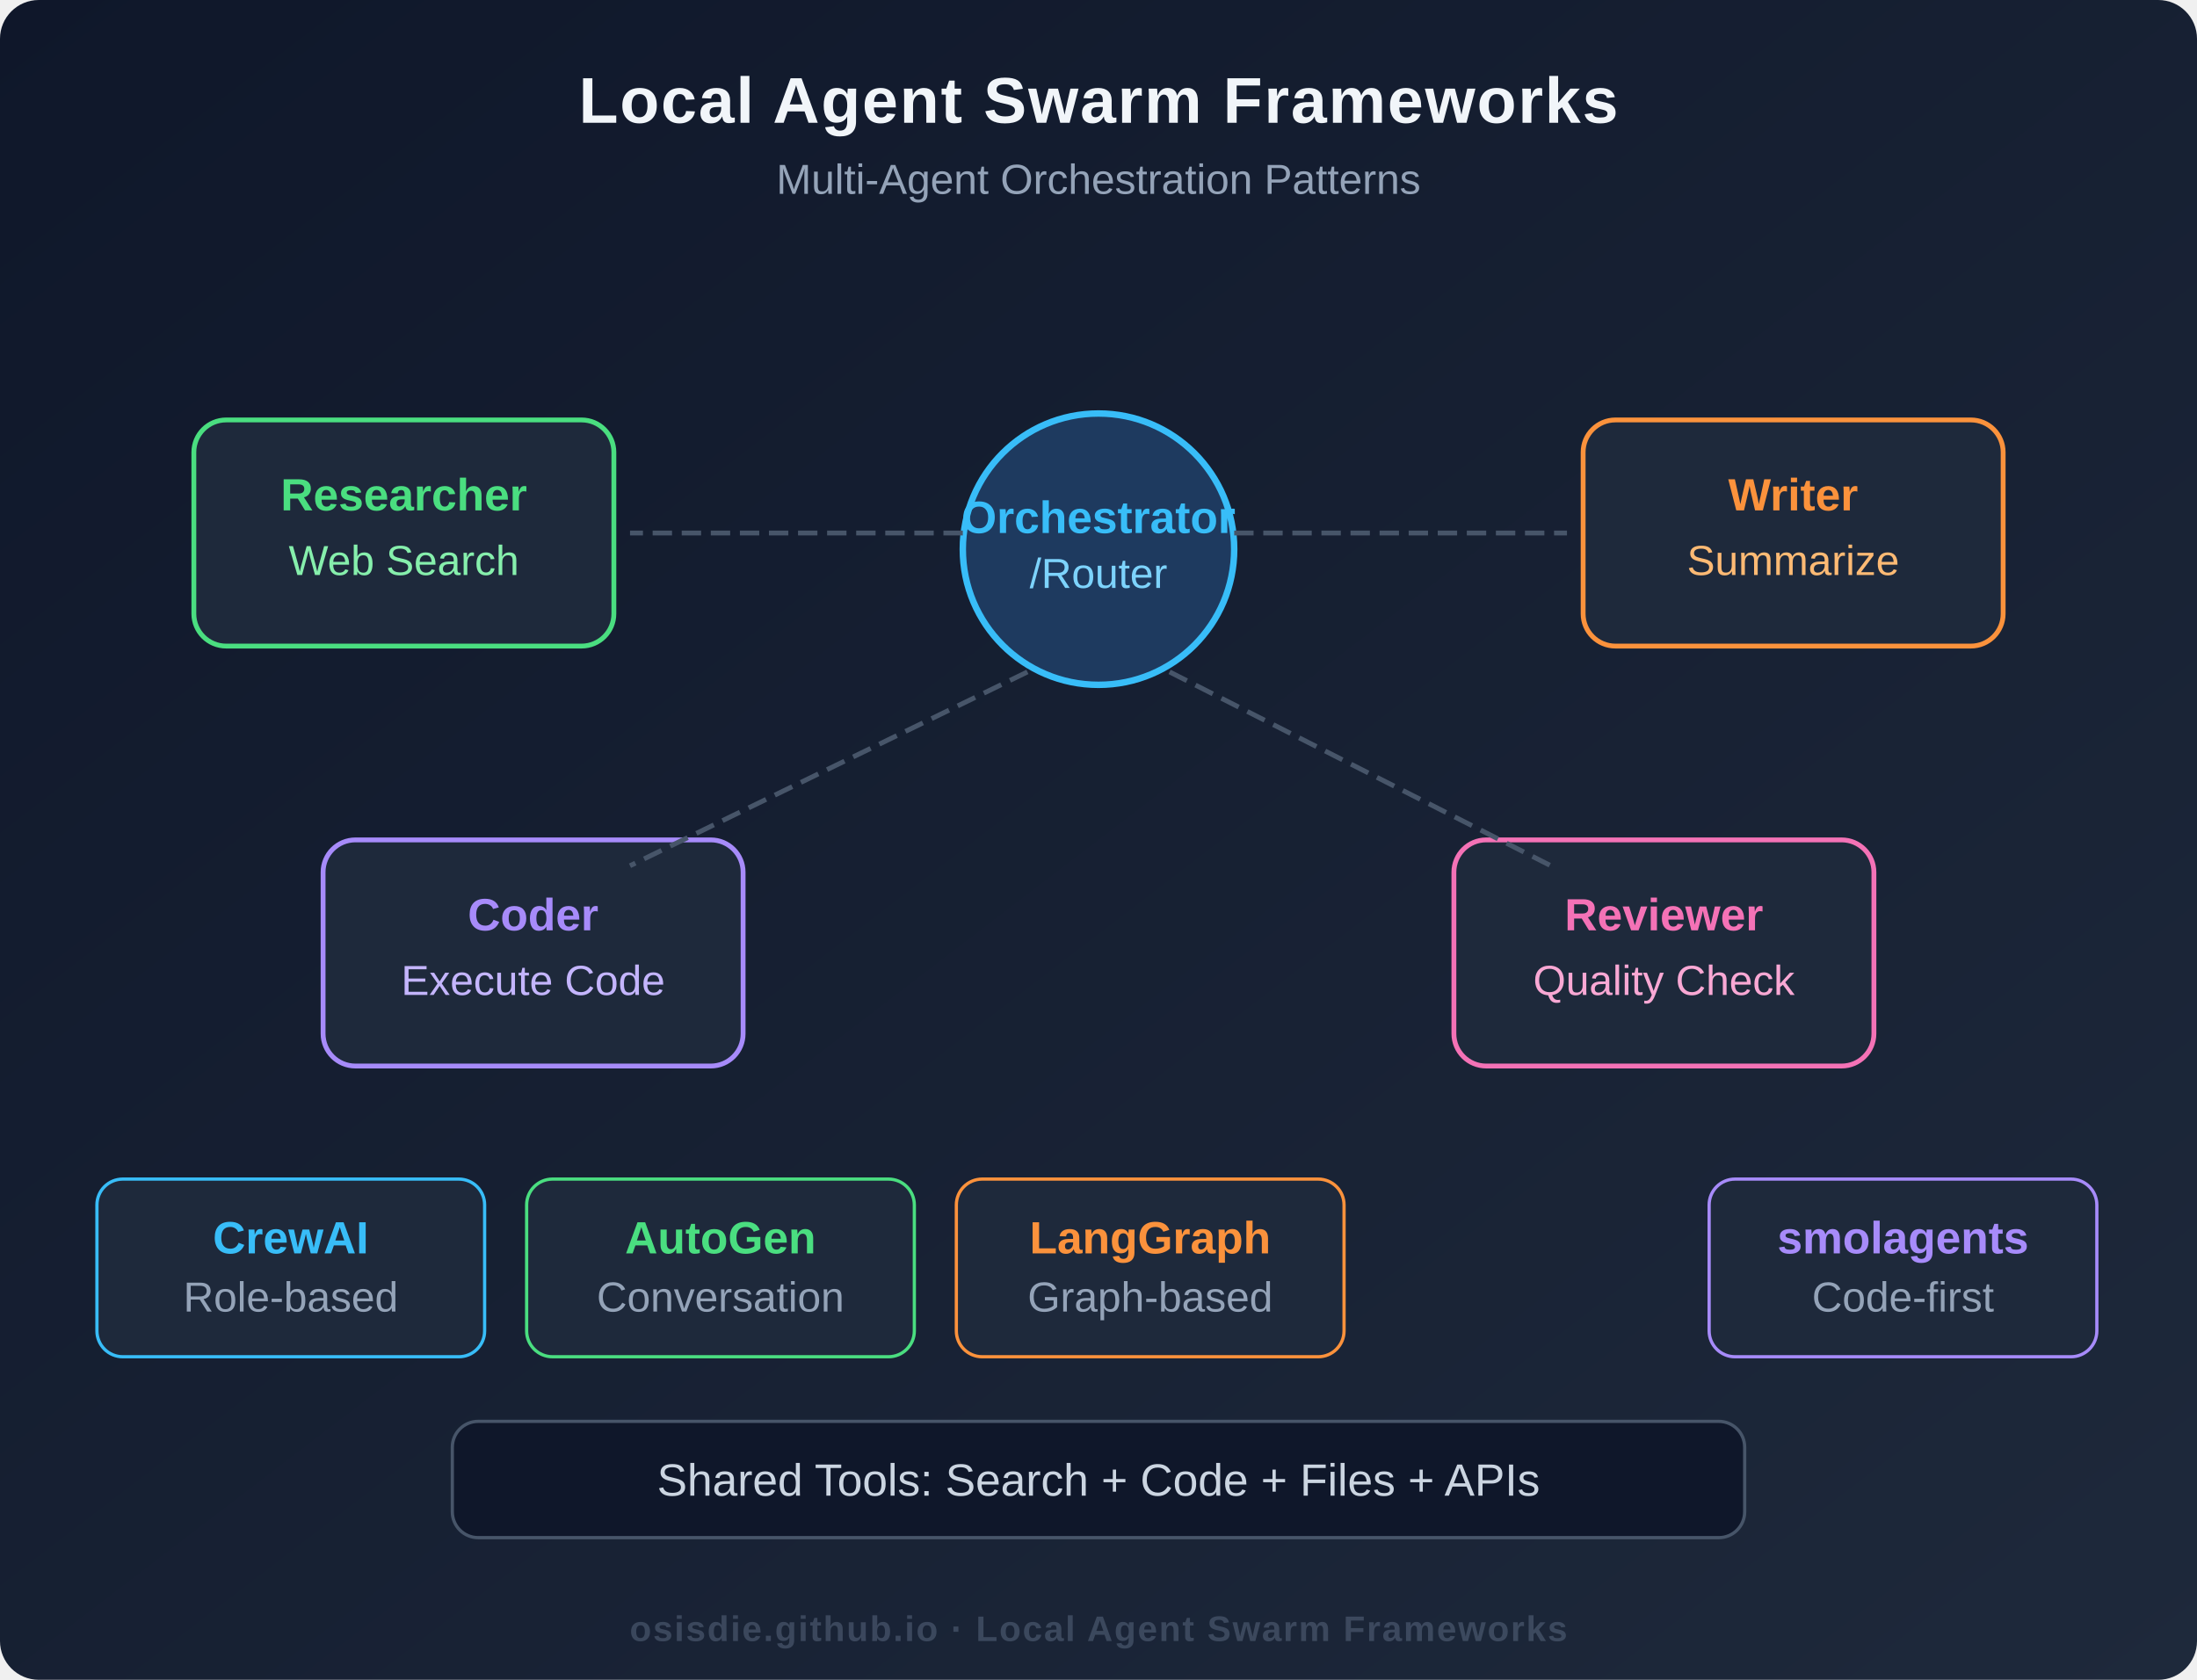
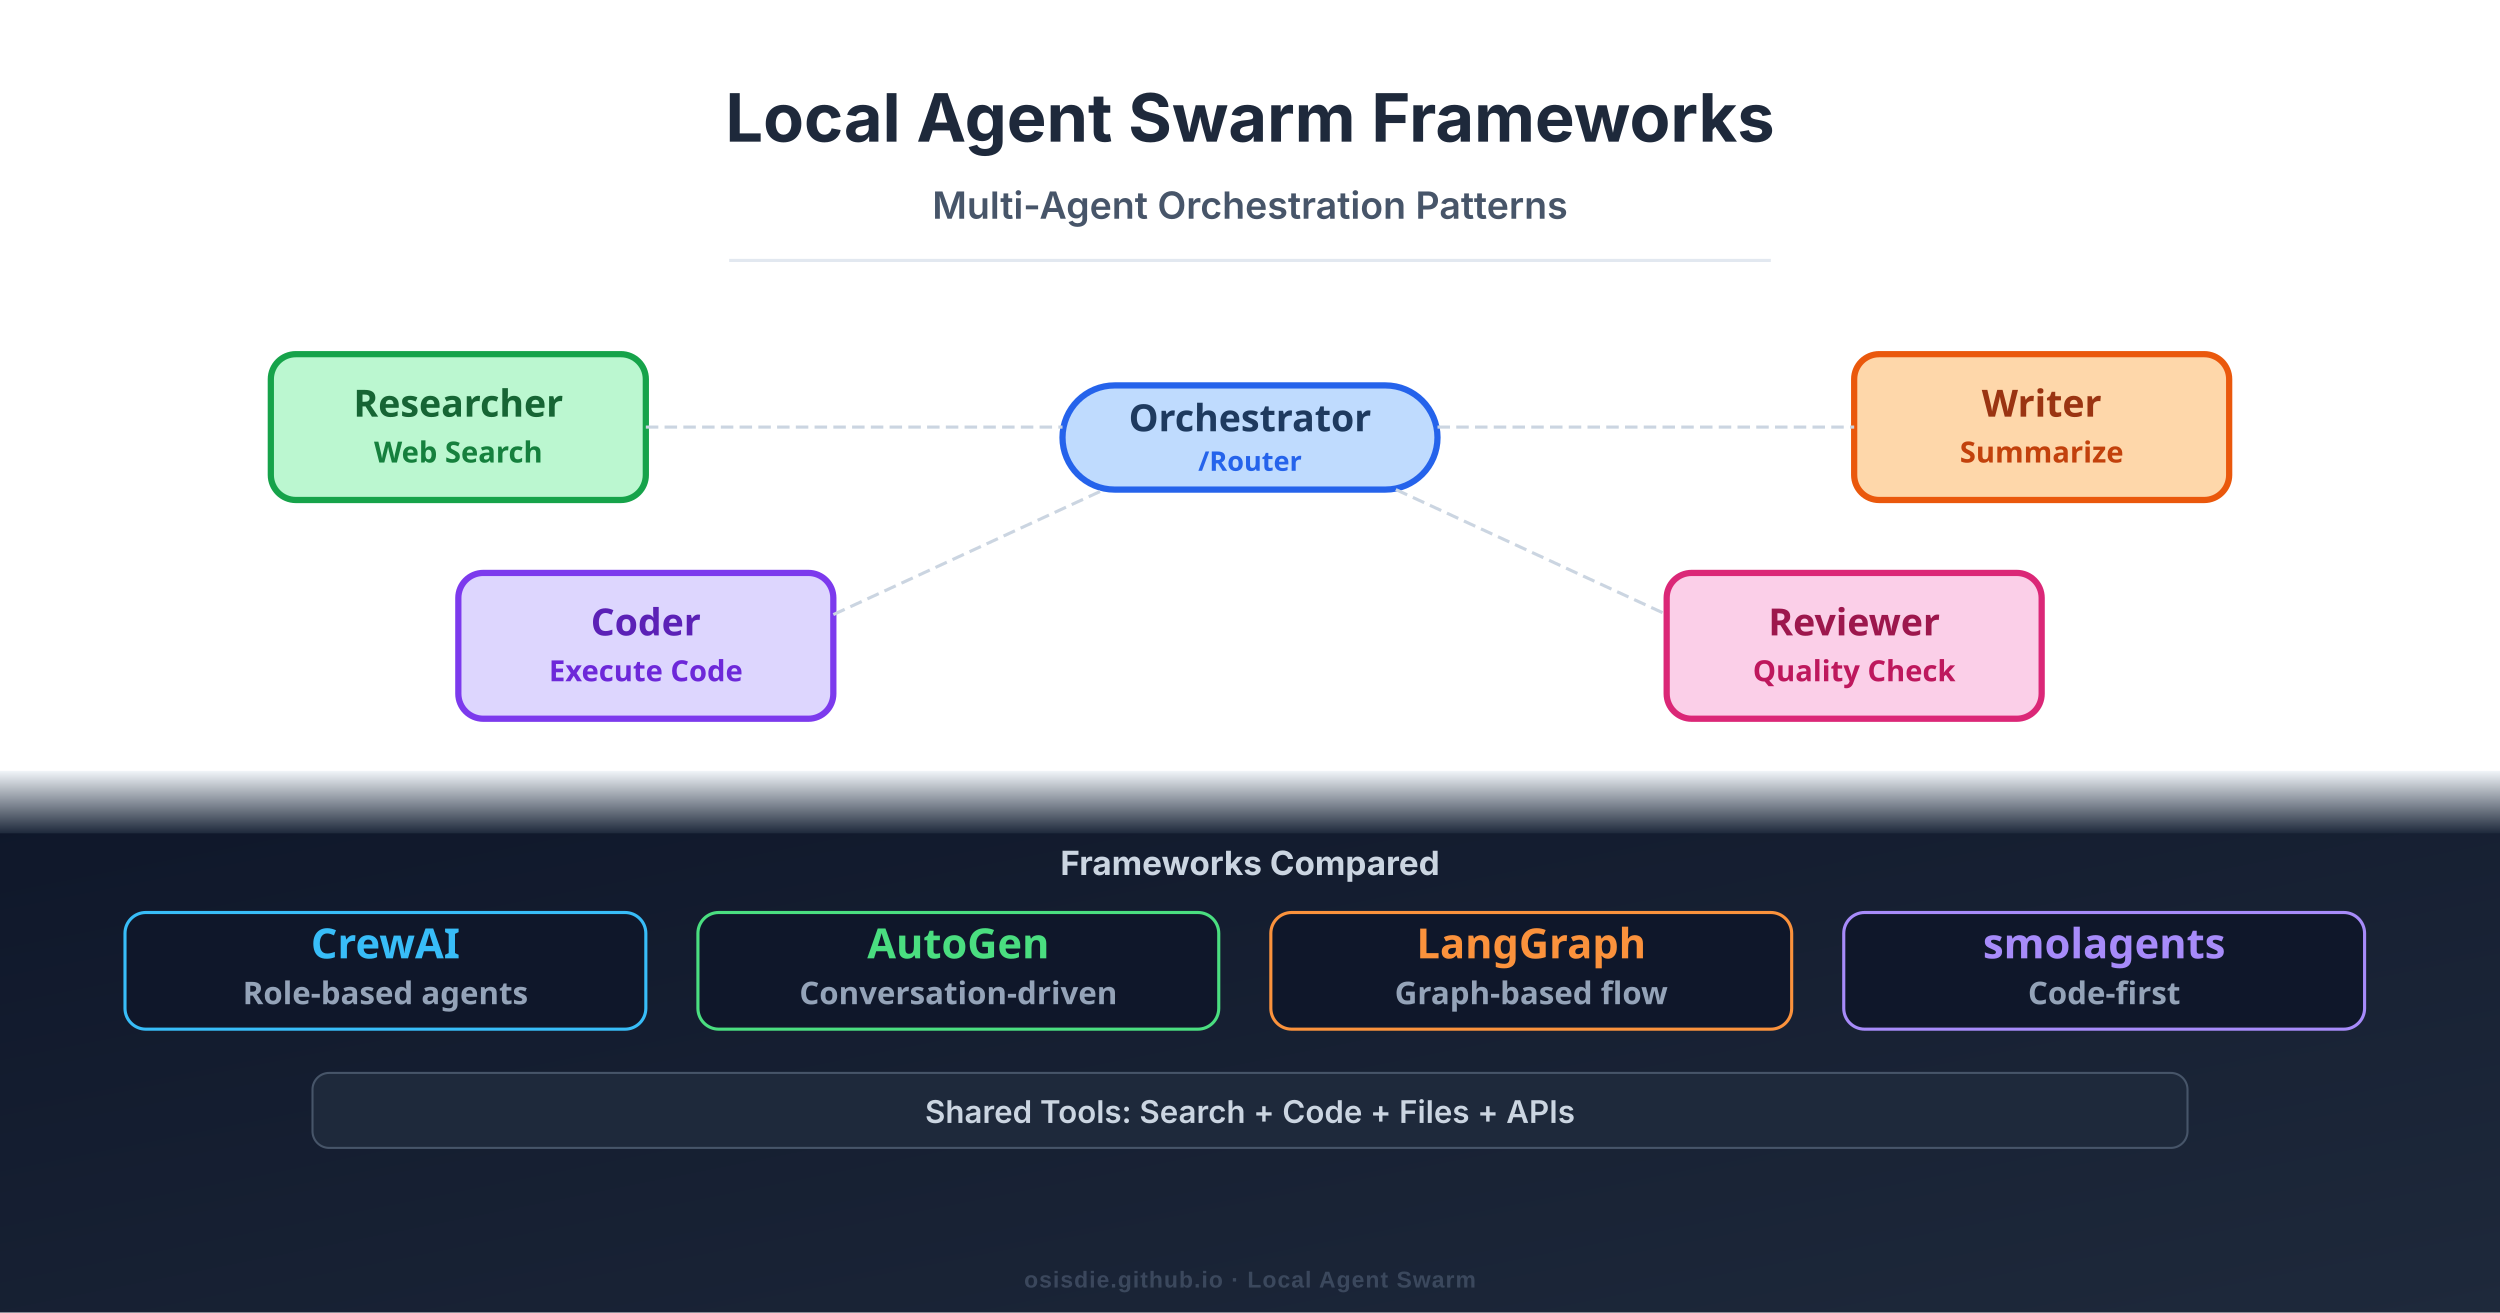
- <svg xmlns="http://www.w3.org/2000/svg" viewBox="0 0 680 520" font-family="-apple-system, system-ui, Arial, sans-serif">
+ <svg xmlns="http://www.w3.org/2000/svg" viewBox="0 0 1200 630" width="1200" height="630">
  <defs>
-     <linearGradient id="bgGrad" x1="0%" y1="0%" x2="100%" y2="100%">
-       <stop offset="0%" style="stop-color:#0f172a;stop-opacity:1" />
-       <stop offset="100%" style="stop-color:#1e293b;stop-opacity:1" />
+     <linearGradient id="transitionGrad" x1="0%" y1="0%" x2="0%" y2="100%">
+       <stop offset="0%" style="stop-color:#f1f5f9" />
+       <stop offset="100%" style="stop-color:#1e293b" />
    </linearGradient>
+     <linearGradient id="detailBgGrad" x1="0%" y1="0%" x2="100%" y2="100%">
+       <stop offset="0%" style="stop-color:#0f172a" />
+       <stop offset="100%" style="stop-color:#1e293b" />
+     </linearGradient>
+     <filter id="shadow">
+       <feDropShadow dx="0" dy="2" stdDeviation="4" flood-color="#000" flood-opacity="0.12" />
+     </filter>
  </defs>
-   <rect width="680" height="520" fill="url(#bgGrad)" rx="12" />
-   <text x="340" y="38" text-anchor="middle" fill="#f1f5f9" font-size="20" font-weight="700" letter-spacing="0.5px">Local Agent Swarm Frameworks</text>
-   <text x="340" y="60" text-anchor="middle" fill="#94a3b8" font-size="13" font-weight="500">Multi-Agent Orchestration Patterns</text>
-   <circle cx="340" cy="170" r="42" fill="#1e3a5f" stroke="#38bdf8" stroke-width="2" />
-   <text x="340" y="165" text-anchor="middle" fill="#38bdf8" font-size="14" font-weight="600">Orchestrator</text>
-   <text x="340" y="182" text-anchor="middle" fill="#7dd3fc" font-size="13">/Router</text>
-   <rect x="60" y="130" width="130" height="70" rx="10" fill="#1e293b" stroke="#4ade80" stroke-width="1.5" />
-   <text x="125" y="158" text-anchor="middle" fill="#4ade80" font-size="14" font-weight="600">Researcher</text>
-   <text x="125" y="178" text-anchor="middle" fill="#86efac" font-size="13">Web Search</text>
-   <rect x="490" y="130" width="130" height="70" rx="10" fill="#1e293b" stroke="#fb923c" stroke-width="1.5" />
-   <text x="555" y="158" text-anchor="middle" fill="#fb923c" font-size="14" font-weight="600">Writer</text>
-   <text x="555" y="178" text-anchor="middle" fill="#fdba74" font-size="13">Summarize</text>
-   <rect x="100" y="260" width="130" height="70" rx="10" fill="#1e293b" stroke="#a78bfa" stroke-width="1.5" />
-   <text x="165" y="288" text-anchor="middle" fill="#a78bfa" font-size="14" font-weight="600">Coder</text>
-   <text x="165" y="308" text-anchor="middle" fill="#c4b5fd" font-size="13">Execute Code</text>
-   <rect x="450" y="260" width="130" height="70" rx="10" fill="#1e293b" stroke="#f472b6" stroke-width="1.5" />
-   <text x="515" y="288" text-anchor="middle" fill="#f472b6" font-size="14" font-weight="600">Reviewer</text>
-   <text x="515" y="308" text-anchor="middle" fill="#f9a8d4" font-size="13">Quality Check</text>
-   <line x1="298" y1="165" x2="195" y2="165" stroke="#475569" stroke-width="1.5" stroke-dasharray="6,3" />
-   <line x1="382" y1="165" x2="485" y2="165" stroke="#475569" stroke-width="1.5" stroke-dasharray="6,3" />
-   <line x1="318" y1="208" x2="195" y2="268" stroke="#475569" stroke-width="1.5" stroke-dasharray="6,3" />
-   <line x1="362" y1="208" x2="480" y2="268" stroke="#475569" stroke-width="1.5" stroke-dasharray="6,3" />
-   <rect x="30" y="365" width="120" height="55" rx="8" fill="#1e293b" stroke="#38bdf8" stroke-width="1" />
-   <text x="90" y="388" text-anchor="middle" fill="#38bdf8" font-size="14" font-weight="600">CrewAI</text>
-   <text x="90" y="406" text-anchor="middle" fill="#94a3b8" font-size="13">Role-based</text>
-   <rect x="163" y="365" width="120" height="55" rx="8" fill="#1e293b" stroke="#4ade80" stroke-width="1" />
-   <text x="223" y="388" text-anchor="middle" fill="#4ade80" font-size="14" font-weight="600">AutoGen</text>
-   <text x="223" y="406" text-anchor="middle" fill="#94a3b8" font-size="13">Conversation</text>
-   <rect x="296" y="365" width="120" height="55" rx="8" fill="#1e293b" stroke="#fb923c" stroke-width="1" />
-   <text x="356" y="388" text-anchor="middle" fill="#fb923c" font-size="14" font-weight="600">LangGraph</text>
-   <text x="356" y="406" text-anchor="middle" fill="#94a3b8" font-size="13">Graph-based</text>
-   <rect x="529" y="365" width="120" height="55" rx="8" fill="#1e293b" stroke="#a78bfa" stroke-width="1" />
-   <text x="589" y="388" text-anchor="middle" fill="#a78bfa" font-size="14" font-weight="600">smolagents</text>
-   <text x="589" y="406" text-anchor="middle" fill="#94a3b8" font-size="13">Code-first</text>
-   <rect x="140" y="440" width="400" height="36" rx="8" fill="#0f172a" stroke="#475569" stroke-width="1" />
-   <text x="340" y="463" text-anchor="middle" fill="#cbd5e1" font-size="14" font-weight="500">Shared Tools: Search + Code + Files + APIs</text>
+   <rect width="1200" height="630" fill="#ffffff" />
+   <rect y="390" width="1200" height="240" fill="url(#detailBgGrad)" />
+   <rect y="370" width="1200" height="30" fill="url(#transitionGrad)" />
+   <text x="600" y="68" text-anchor="middle" font-family="-apple-system, BlinkMacSystemFont, Segoe UI, Noto Sans TC, sans-serif" font-size="32" font-weight="700" fill="#1e293b">
+     Local Agent Swarm Frameworks
+   </text>
+   <text x="600" y="105" text-anchor="middle" font-family="-apple-system, BlinkMacSystemFont, Segoe UI, sans-serif" font-size="18" font-weight="600" fill="#475569">
+     Multi-Agent Orchestration Patterns
+   </text>
+   <line x1="350" y1="125" x2="850" y2="125" stroke="#e2e8f0" stroke-width="1.5" />
+   <rect x="510" y="185" width="180" height="50" rx="25" fill="#bfdbfe" stroke="#2563eb" stroke-width="3" />
+   <text x="600" y="207" text-anchor="middle" font-family="sans-serif" font-size="18" font-weight="700" fill="#1e3a5f">Orchestrator</text>
+   <text x="600" y="226" text-anchor="middle" font-family="sans-serif" font-size="13" font-weight="600" fill="#2563eb">/Router</text>
+   <rect x="130" y="170" width="180" height="70" rx="12" fill="#bbf7d0" stroke="#16a34a" stroke-width="3" />
+   <text x="220" y="200" text-anchor="middle" font-family="sans-serif" font-size="18" font-weight="700" fill="#166534">Researcher</text>
+   <text x="220" y="222" text-anchor="middle" font-family="sans-serif" font-size="14" font-weight="600" fill="#15803d">Web Search</text>
+   <line x1="310" y1="205" x2="510" y2="205" stroke="#cbd5e1" stroke-width="1.5" stroke-dasharray="6,3" />
+   <rect x="890" y="170" width="180" height="70" rx="12" fill="#fed7aa" stroke="#ea580c" stroke-width="3" />
+   <text x="980" y="200" text-anchor="middle" font-family="sans-serif" font-size="18" font-weight="700" fill="#9a3412">Writer</text>
+   <text x="980" y="222" text-anchor="middle" font-family="sans-serif" font-size="14" font-weight="600" fill="#c2410c">Summarize</text>
+   <line x1="690" y1="205" x2="890" y2="205" stroke="#cbd5e1" stroke-width="1.5" stroke-dasharray="6,3" />
+   <rect x="220" y="275" width="180" height="70" rx="12" fill="#ddd6fe" stroke="#7c3aed" stroke-width="3" />
+   <text x="310" y="305" text-anchor="middle" font-family="sans-serif" font-size="18" font-weight="700" fill="#5b21b6">Coder</text>
+   <text x="310" y="327" text-anchor="middle" font-family="sans-serif" font-size="14" font-weight="600" fill="#6d28d9">Execute Code</text>
+   <line x1="400" y1="295" x2="530" y2="235" stroke="#cbd5e1" stroke-width="1.5" stroke-dasharray="6,3" />
+   <rect x="800" y="275" width="180" height="70" rx="12" fill="#fbcfe8" stroke="#db2777" stroke-width="3" />
+   <text x="890" y="305" text-anchor="middle" font-family="sans-serif" font-size="18" font-weight="700" fill="#9d174d">Reviewer</text>
+   <text x="890" y="327" text-anchor="middle" font-family="sans-serif" font-size="14" font-weight="600" fill="#be185d">Quality Check</text>
+   <line x1="670" y1="235" x2="800" y2="295" stroke="#cbd5e1" stroke-width="1.5" stroke-dasharray="6,3" />
+   <text x="600" y="420" text-anchor="middle" font-family="-apple-system, BlinkMacSystemFont, Segoe UI, sans-serif" font-size="16" font-weight="700" fill="#cbd5e1">Frameworks Compared</text>
+   <rect x="60" y="438" width="250" height="56" rx="10" fill="#0f172a" stroke="#38bdf8" stroke-width="1.5" />
+   <text x="185" y="460" text-anchor="middle" font-family="sans-serif" font-size="20" font-weight="700" fill="#38bdf8">CrewAI</text>
+   <text x="185" y="482" text-anchor="middle" font-family="sans-serif" font-size="15" font-weight="600" fill="#94a3b8">Role-based agents</text>
+   <rect x="335" y="438" width="250" height="56" rx="10" fill="#0f172a" stroke="#4ade80" stroke-width="1.5" />
+   <text x="460" y="460" text-anchor="middle" font-family="sans-serif" font-size="20" font-weight="700" fill="#4ade80">AutoGen</text>
+   <text x="460" y="482" text-anchor="middle" font-family="sans-serif" font-size="15" font-weight="600" fill="#94a3b8">Conversation-driven</text>
+   <rect x="610" y="438" width="250" height="56" rx="10" fill="#0f172a" stroke="#fb923c" stroke-width="1.5" />
+   <text x="735" y="460" text-anchor="middle" font-family="sans-serif" font-size="20" font-weight="700" fill="#fb923c">LangGraph</text>
+   <text x="735" y="482" text-anchor="middle" font-family="sans-serif" font-size="15" font-weight="600" fill="#94a3b8">Graph-based flow</text>
+   <rect x="885" y="438" width="250" height="56" rx="10" fill="#0f172a" stroke="#a78bfa" stroke-width="1.5" />
+   <text x="1010" y="460" text-anchor="middle" font-family="sans-serif" font-size="20" font-weight="700" fill="#a78bfa">smolagents</text>
+   <text x="1010" y="482" text-anchor="middle" font-family="sans-serif" font-size="15" font-weight="600" fill="#94a3b8">Code-first</text>
+   <rect x="150" y="515" width="900" height="36" rx="8" fill="#1e293b" stroke="#475569" stroke-width="1" />
+   <text x="600" y="539" text-anchor="middle" font-family="-apple-system, BlinkMacSystemFont, Segoe UI, sans-serif" font-size="15" font-weight="600" fill="#cbd5e1">Shared Tools: Search + Code + Files + APIs</text>
  <g opacity="0.45">
-     <text x="340" y="508" text-anchor="middle" fill="#64748b" font-family="-apple-system, system-ui, Arial, sans-serif" font-size="11" font-weight="600" letter-spacing="0.5px">osisdie.github.io · Local Agent Swarm Frameworks</text>
+     <text x="600" y="618" text-anchor="middle" fill="#64748b" font-family="Segoe UI, Arial, sans-serif" font-size="11" font-weight="600" letter-spacing="0.5px">osisdie.github.io · Local Agent Swarm</text>
  </g>
</svg>
